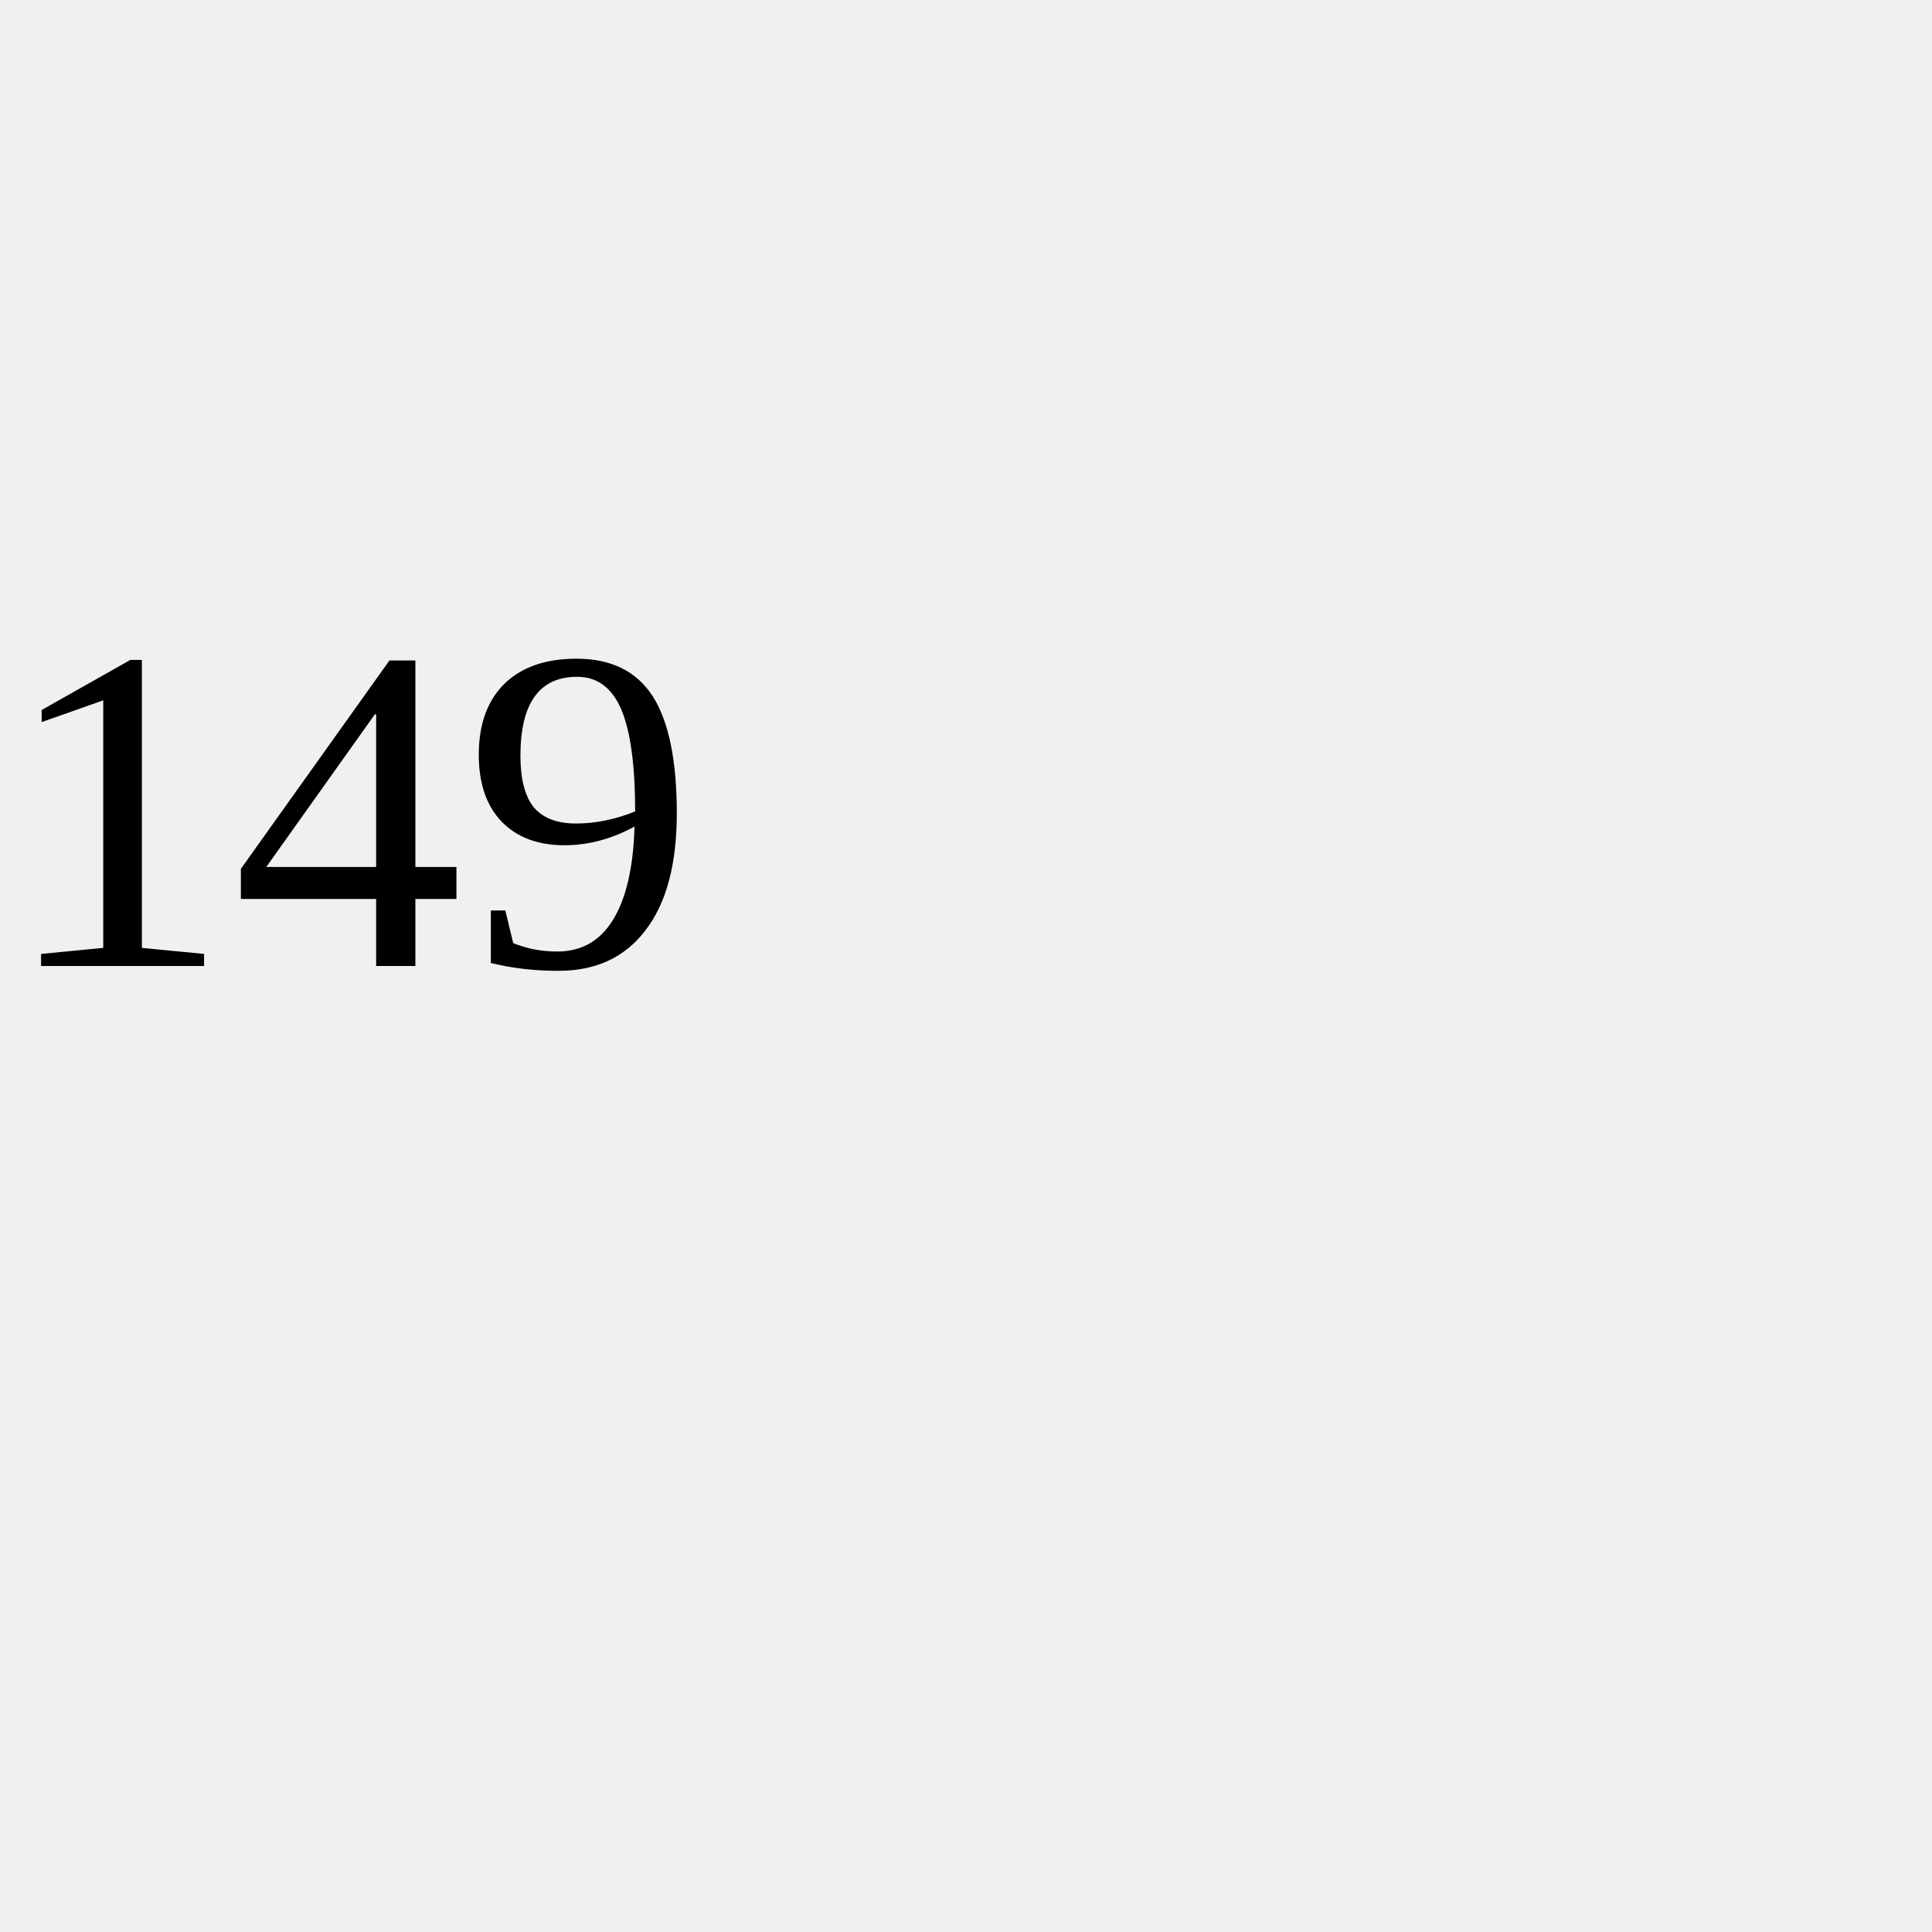
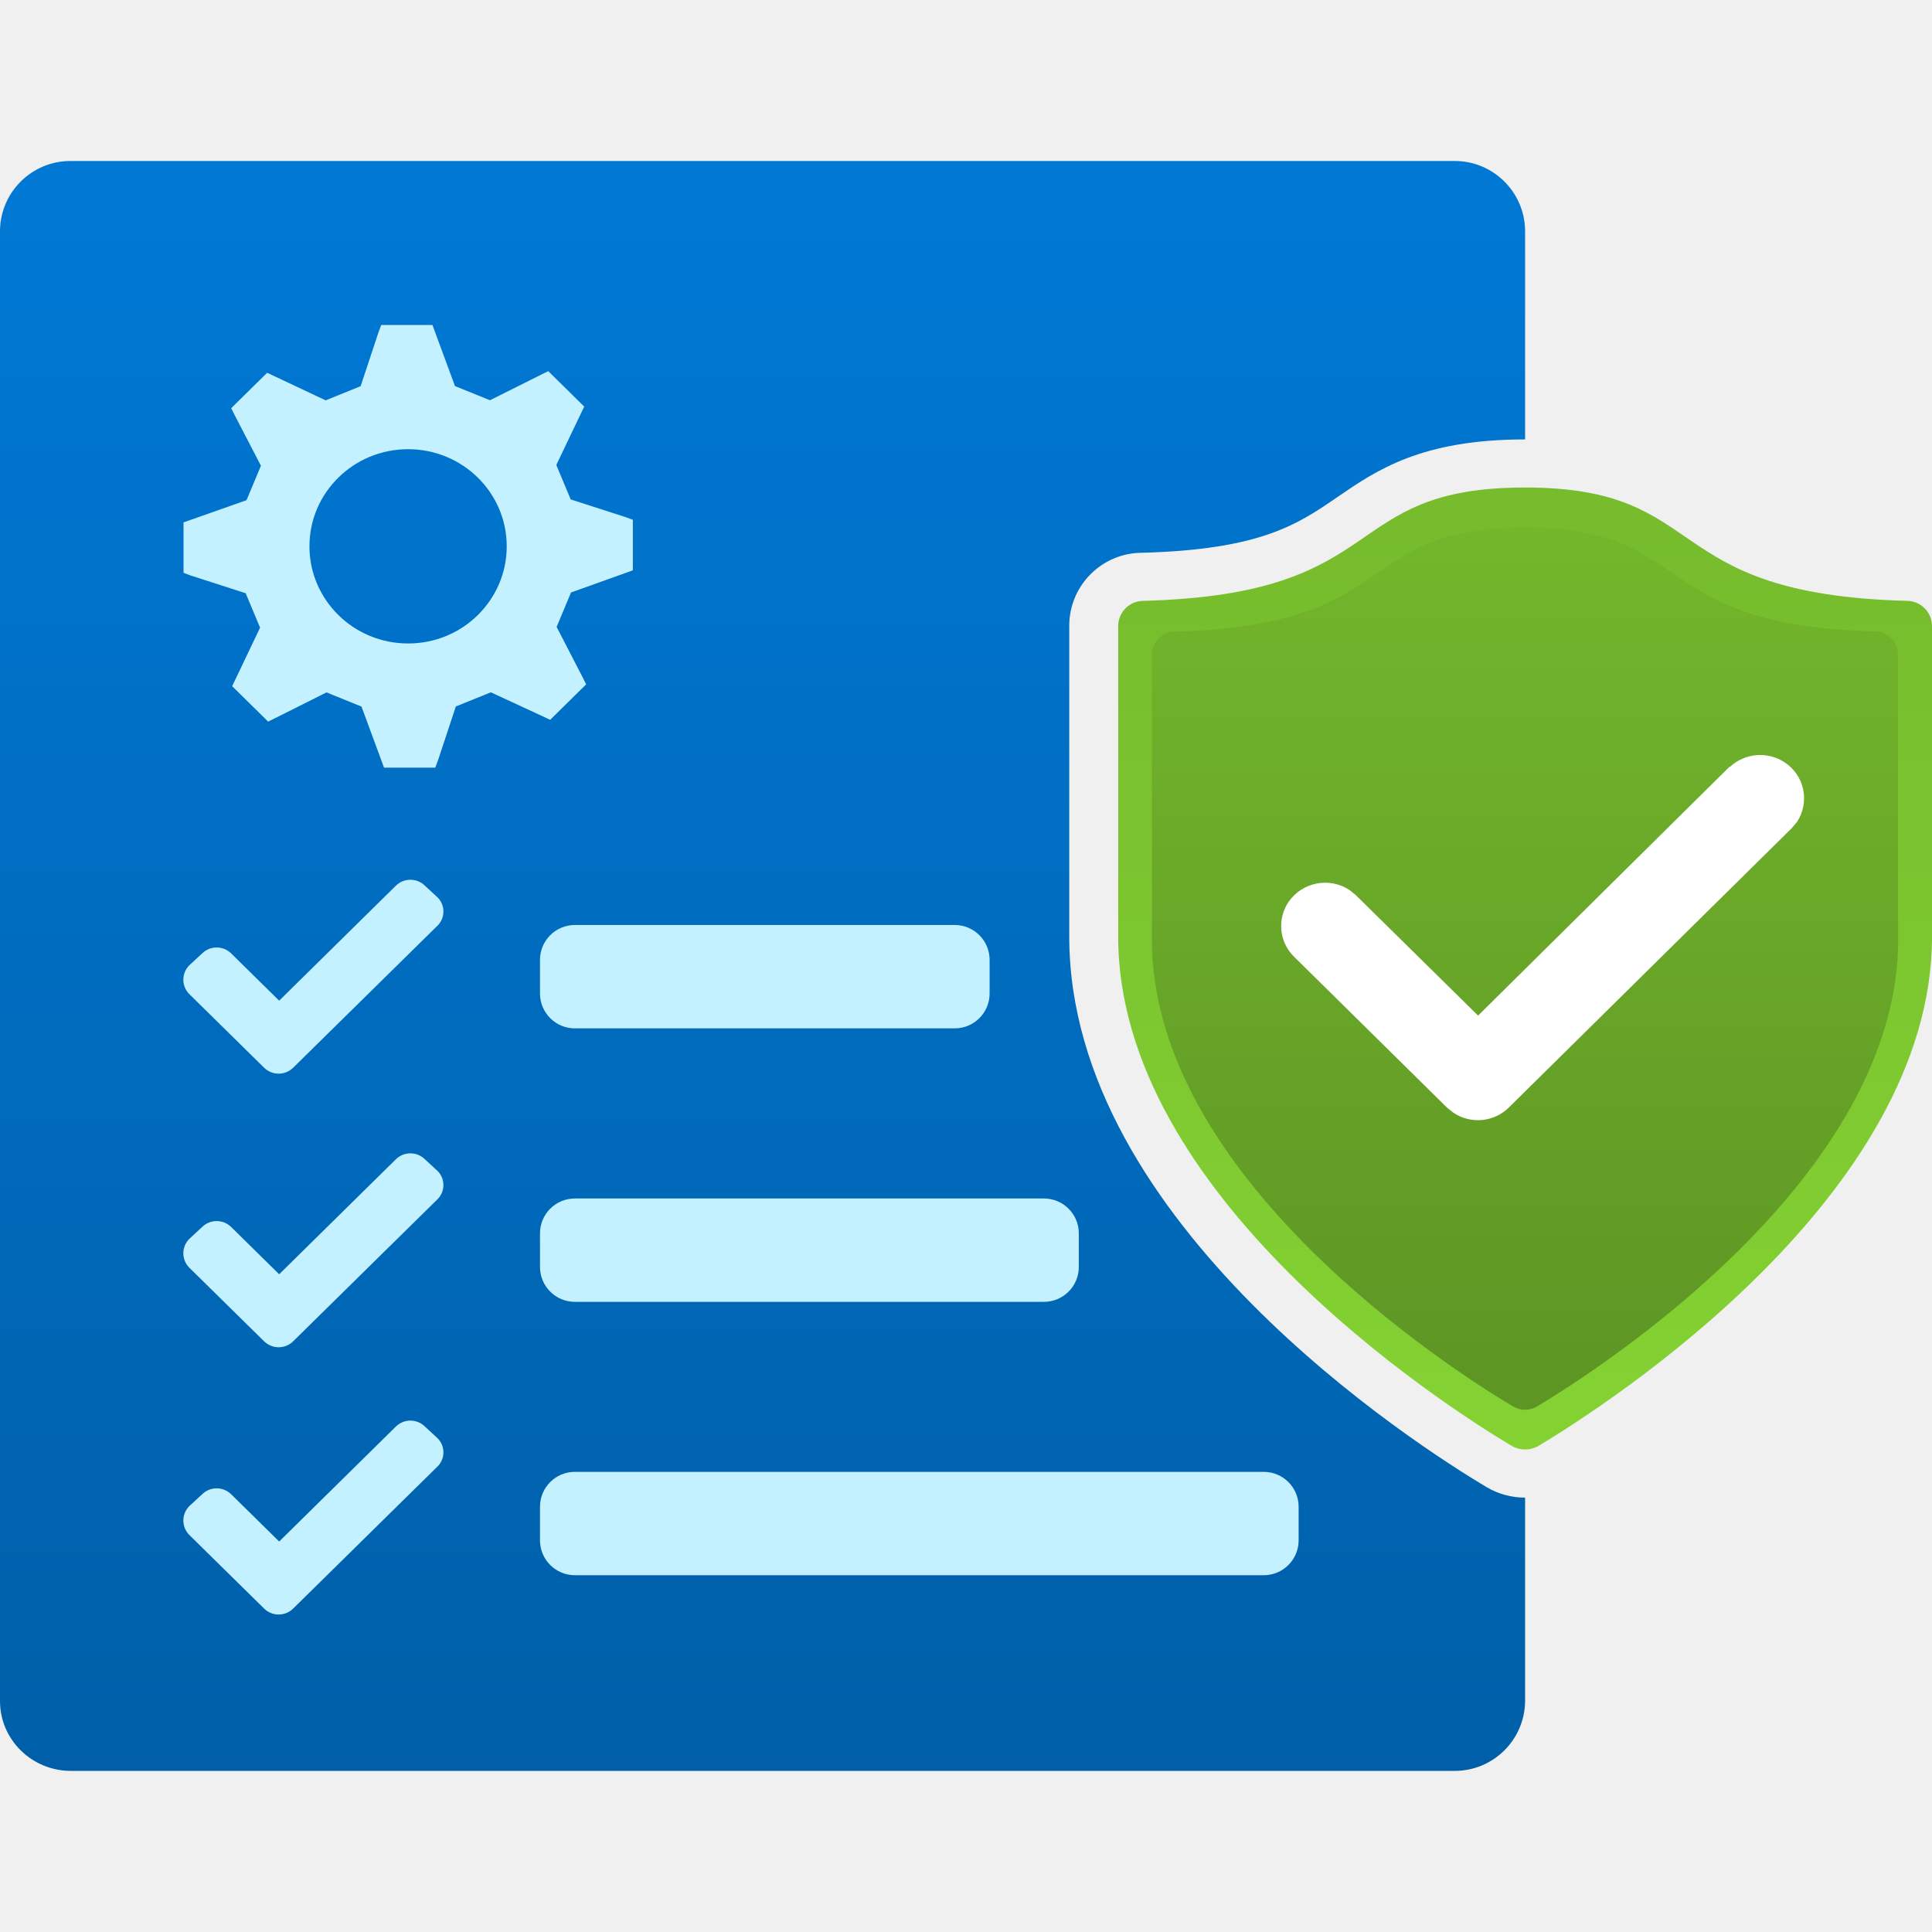
- <svg xmlns="http://www.w3.org/2000/svg" viewBox="0 0 50 50">
-   <text x="0" y="25" class="small">149</text>
+ <svg xmlns="http://www.w3.org/2000/svg" viewBox="0 0 18 18" class="msportalfx-svg-placeholder">
+   <defs>
+     <linearGradient id="p1g6nhIkk__a" x1="7.104" x2="7.104" y1="2.052" y2="18.826" gradientUnits="userSpaceOnUse">
+       <stop offset="0" stop-color="#0078d4" />
+       <stop offset="1" stop-color="#005ba1" />
+     </linearGradient>
+     <linearGradient id="p1g6nhIkk__b" x1="14.209" x2="14.209" y1="4.873" y2="14.895" gradientUnits="userSpaceOnUse">
+       <stop offset=".001" stop-color="#76bc2d" />
+       <stop offset="1" stop-color="#86d633" />
+     </linearGradient>
+     <linearGradient id="p1g6nhIkk__c" x1="-549.791" x2="-549.791" y1="1012.685" y2="1021.876" gradientTransform="matrix(1 0 0 -1 564 1025.516)" gradientUnits="userSpaceOnUse">
+       <stop offset="0" stop-color="#5e9624" />
+       <stop offset=".999" stop-color="#76bc2d" />
+     </linearGradient>
+   </defs>
+   <path fill="url(#p1g6nhIkk__a)" d="M9.962 8.728V5.823a.68.68 0 0 1 .676-.673c1.108-.029 1.454-.266 1.821-.518s.784-.538 1.75-.538V2.151a.656.656 0 0 0-.661-.651H.661A.656.656 0 0 0 0 2.151v13.697c0 .36.296.651.661.651h12.887a.656.656 0 0 0 .661-.651v-1.895a.7.7 0 0 1-.361-.099c-.649-.387-3.886-2.455-3.886-5.127Z" />
+   <path fill="#c3f1ff" d="M5.896 5.313v-.47l-.067-.025-.512-.165-.134-.321.26-.544-.335-.33-.067.033-.476.238-.326-.132-.21-.569h-.477l-.025.066-.167.504-.326.132-.545-.257-.335.33.033.066.244.47-.134.321-.587.207v.47l.067.025.512.165.134.321-.26.545.335.33.067-.033.477-.239.326.132.21.569h.477l.025-.066.167-.504.326-.132.553.256.335-.33-.033-.066-.242-.469.134-.321.578-.207Zm-2.094.682c-.507 0-.919-.405-.919-.905s.411-.905.919-.905.919.405.919.905c0 .499-.41.905-.917.905h-.001Zm.276 7.406-.119-.11a.193.193 0 0 0-.271 0l-1.087 1.071-.447-.44a.193.193 0 0 0-.271 0l-.119.11a.19.19 0 0 0 0 .269l.696.685a.193.193 0 0 0 .27.002l.002-.002 1.337-1.316a.186.186 0 0 0 .012-.266zm0-2.49-.119-.11a.193.193 0 0 0-.271 0l-1.087 1.071-.447-.44a.193.193 0 0 0-.271 0l-.119.11a.19.19 0 0 0 0 .269l.696.685a.193.193 0 0 0 .27.002l.002-.002 1.337-1.316a.186.186 0 0 0 .012-.266zm0-2.549-.119-.11a.193.193 0 0 0-.271 0L2.601 9.323l-.447-.44a.193.193 0 0 0-.271 0l-.119.11a.19.19 0 0 0 0 .269l.696.685a.193.193 0 0 0 .27.002l.002-.002 1.337-1.316a.186.186 0 0 0 .012-.266z" />
+   <rect width="7.068" height=".963" x="5.031" y="13.713" fill="#c3f1ff" rx=".325" ry=".325" />
+   <rect width="5.02" height=".963" x="5.031" y="11.166" fill="#c3f1ff" rx=".325" ry=".325" />
+   <rect width="4.189" height=".963" x="5.031" y="8.618" fill="#c3f1ff" rx=".325" ry=".325" />
+   <path fill="url(#p1g6nhIkk__b)" d="M18 8.728c0 2.41-3.012 4.35-3.666 4.743a.25.25 0 0 1-.25 0c-.655-.391-3.666-2.334-3.666-4.743v-2.9a.235.235 0 0 1 .233-.23c2.342-.061 1.803-1.056 3.558-1.056s1.216.995 3.558 1.056a.235.235 0 0 1 .233.23z" />
+   <path fill="url(#p1g6nhIkk__c)" d="M17.685 8.752c0 2.209-2.761 3.989-3.362 4.35a.22.22 0 0 1-.229 0c-.601-.358-3.362-2.14-3.362-4.35V6.095a.215.215 0 0 1 .213-.211c2.148-.058 1.653-.97 3.263-.97s1.115.912 3.261.968a.215.215 0 0 1 .213.211l.002 2.659Z" />
+   <path fill="#fff" d="m16.113 7.144-2.342 2.318-1.141-1.124-.057-.046a.414.414 0 0 0-.568.111.4.4 0 0 0 .046.505l1.43 1.411.057.046a.41.41 0 0 0 .521-.048l2.636-2.603.047-.056a.4.4 0 0 0-.119-.558.414.414 0 0 0-.506.045h-.007.002Z" />
  <style>.msportalfx-svg-c01{fill:#fff}.msportalfx-svg-c02{fill:#e5e5e5}.msportalfx-svg-c03{fill:#a0a1a2}.msportalfx-svg-c04{fill:#7a7a7a}.msportalfx-svg-c05{fill:#3e3e3e}.msportalfx-svg-c06{fill:#1e1e1e}.msportalfx-svg-c07{fill:#0f0f0f}.msportalfx-svg-c08{fill:#ba141a}.msportalfx-svg-c09{fill:#dd5900}.msportalfx-svg-c10{fill:#ff8c00}.msportalfx-svg-c11{fill:#fcd116}.msportalfx-svg-c12{fill:#fee087}.msportalfx-svg-c13{fill:#b8d432}.msportalfx-svg-c14,.msportalfx-svg-c32{fill:#57a300}.msportalfx-svg-c15{fill:#59b4d9}.msportalfx-svg-c16{fill:#3999c6}.msportalfx-svg-c17{fill:#804998}.msportalfx-svg-c18{fill:#ec008c}.msportalfx-svg-c19{fill:#0072c6}.msportalfx-svg-c20{fill:#68217a}.msportalfx-svg-c21{fill:#00188f}.msportalfx-svg-c22{fill:#e81123}.fxs-mode-light .msportalfx-svg-c22{fill:#a4262c}.msportalfx-svg-c23{fill:#cae3f3}.msportalfx-svg-c24{fill:#59aed3}.msportalfx-svg-c25{fill:#4c3b12}.msportalfx-svg-c26{fill:#be9555}.msportalfx-svg-c27{fill:#4f4d52}.msportalfx-svg-c28{fill:#ef6f59}.msportalfx-svg-c29{fill:#f7cb64}.msportalfx-svg-c30{fill:#fdd8db}.msportalfx-svg-c31{fill:#f6ffec}.msportalfx-svg-c33{fill:#8a2da5}.msportalfx-svg-c34{fill:#e00b1c}.msportalfx-svg-c35{fill:#015cda}.msportalfx-svg-c36{fill:#5db300}.msportalfx-svg-c97{fill:#ffb900}.msportalfx-svg-c98{fill:#00a4ef}.msportalfx-svg-c99{fill:#f25022}.msportalfx-inverted-theme .msportalfx-svg-c05,.fxs-theme-dark .msportalfx-svg-c05{fill:#777}.msportalfx-inverted-theme .msportalfx-svg-c07,.fxs-theme-dark .msportalfx-svg-c07{fill:#f2f2f2}.msportalfx-svg-palette-white{fill:#fff}.msportalfx-svg-palette-blue{fill:#015cda}.msportalfx-svg-palette-black{fill:#1e1e1e}.msportalfx-svg-palette-green{fill:#57a300}.msportalfx-svg-palette-gray{fill:#a0a1a2}.msportalfx-svg-palette-inherit{fill:inherit}.msportalfx-svg-badge{position:absolute;left:0;bottom:0;min-height:10px;min-width:10px}.fxc-menu-icon&gt;.msportalfx-svg-badge{left:-2px;bottom:-2px;min-height:8px;min-width:8px}.msportalfx-svg-disabled{filter:grayscale(100%)}.msportalfx-svg-loading-square{animation:ProgressFlagAnimation 1.45s infinite ease-in-out;transform-origin:50%}.msportalfx-svg-loading-square:nth-child(1){animation-delay:0s}.msportalfx-svg-loading-square:nth-child(2){animation-delay:.2s}.msportalfx-svg-loading-square:nth-child(3){animation-delay:.4s}@keyframes ProgressFlagAnimation{0%{transform:scale(1);opacity:.3}36.1%{transform:scale(1.06);opacity:1}50%{transform:scale(1.06);opacity:1}86.1%{transform:scale(1);opacity:.3}}.msportalfx-svg-flip-horizontal&gt;svg,svg.msportalfx-svg-flip-horizontal{transform:scaleX(-1)}.msportalfx-svg-fabric-rotate360{animation:ImageRotation 1.3s cubic-bezier(.53,.21,.29,.67) infinite}@keyframes ImageRotation{0%{transform:rotate(-45deg)}100%{transform:rotate(315deg)}}.fxs-svg-number .msportalfx-font-bold{font-size:10px;fill:#0065ad}.fxs-svg-number .fxs-svg-circle{stroke-width:0%;fill:#0078d4}.fxs-svg-number .fxs-svg-text{fill:#fff;font-size:10px}.fxs-svg-number.msportalfx-svg-disabled{filter:grayscale(0%)}.fxs-svg-number.msportalfx-svg-disabled .fxs-svg-circle{fill:#fff;stroke-width:1px;stroke:#949494}.fxs-svg-number.msportalfx-svg-disabled .fxs-svg-text{fill:#949494}.fxs-theme-dark .fxs-svg-number .fxs-svg-text{fill:#0f0f0f}.fxs-theme-dark .fxs-svg-number .fxs-svg-circle{stroke-width:0%;fill:#0078d4}.fxs-theme-dark .fxs-svg-number.msportalfx-svg-disabled .fxs-svg-circle{fill:#0f0f0f;stroke-width:1px;stroke:#949494}.fxs-theme-dark .fxs-svg-number.msportalfx-svg-disabled .fxs-svg-text{fill:#949494}</style>
</svg>
